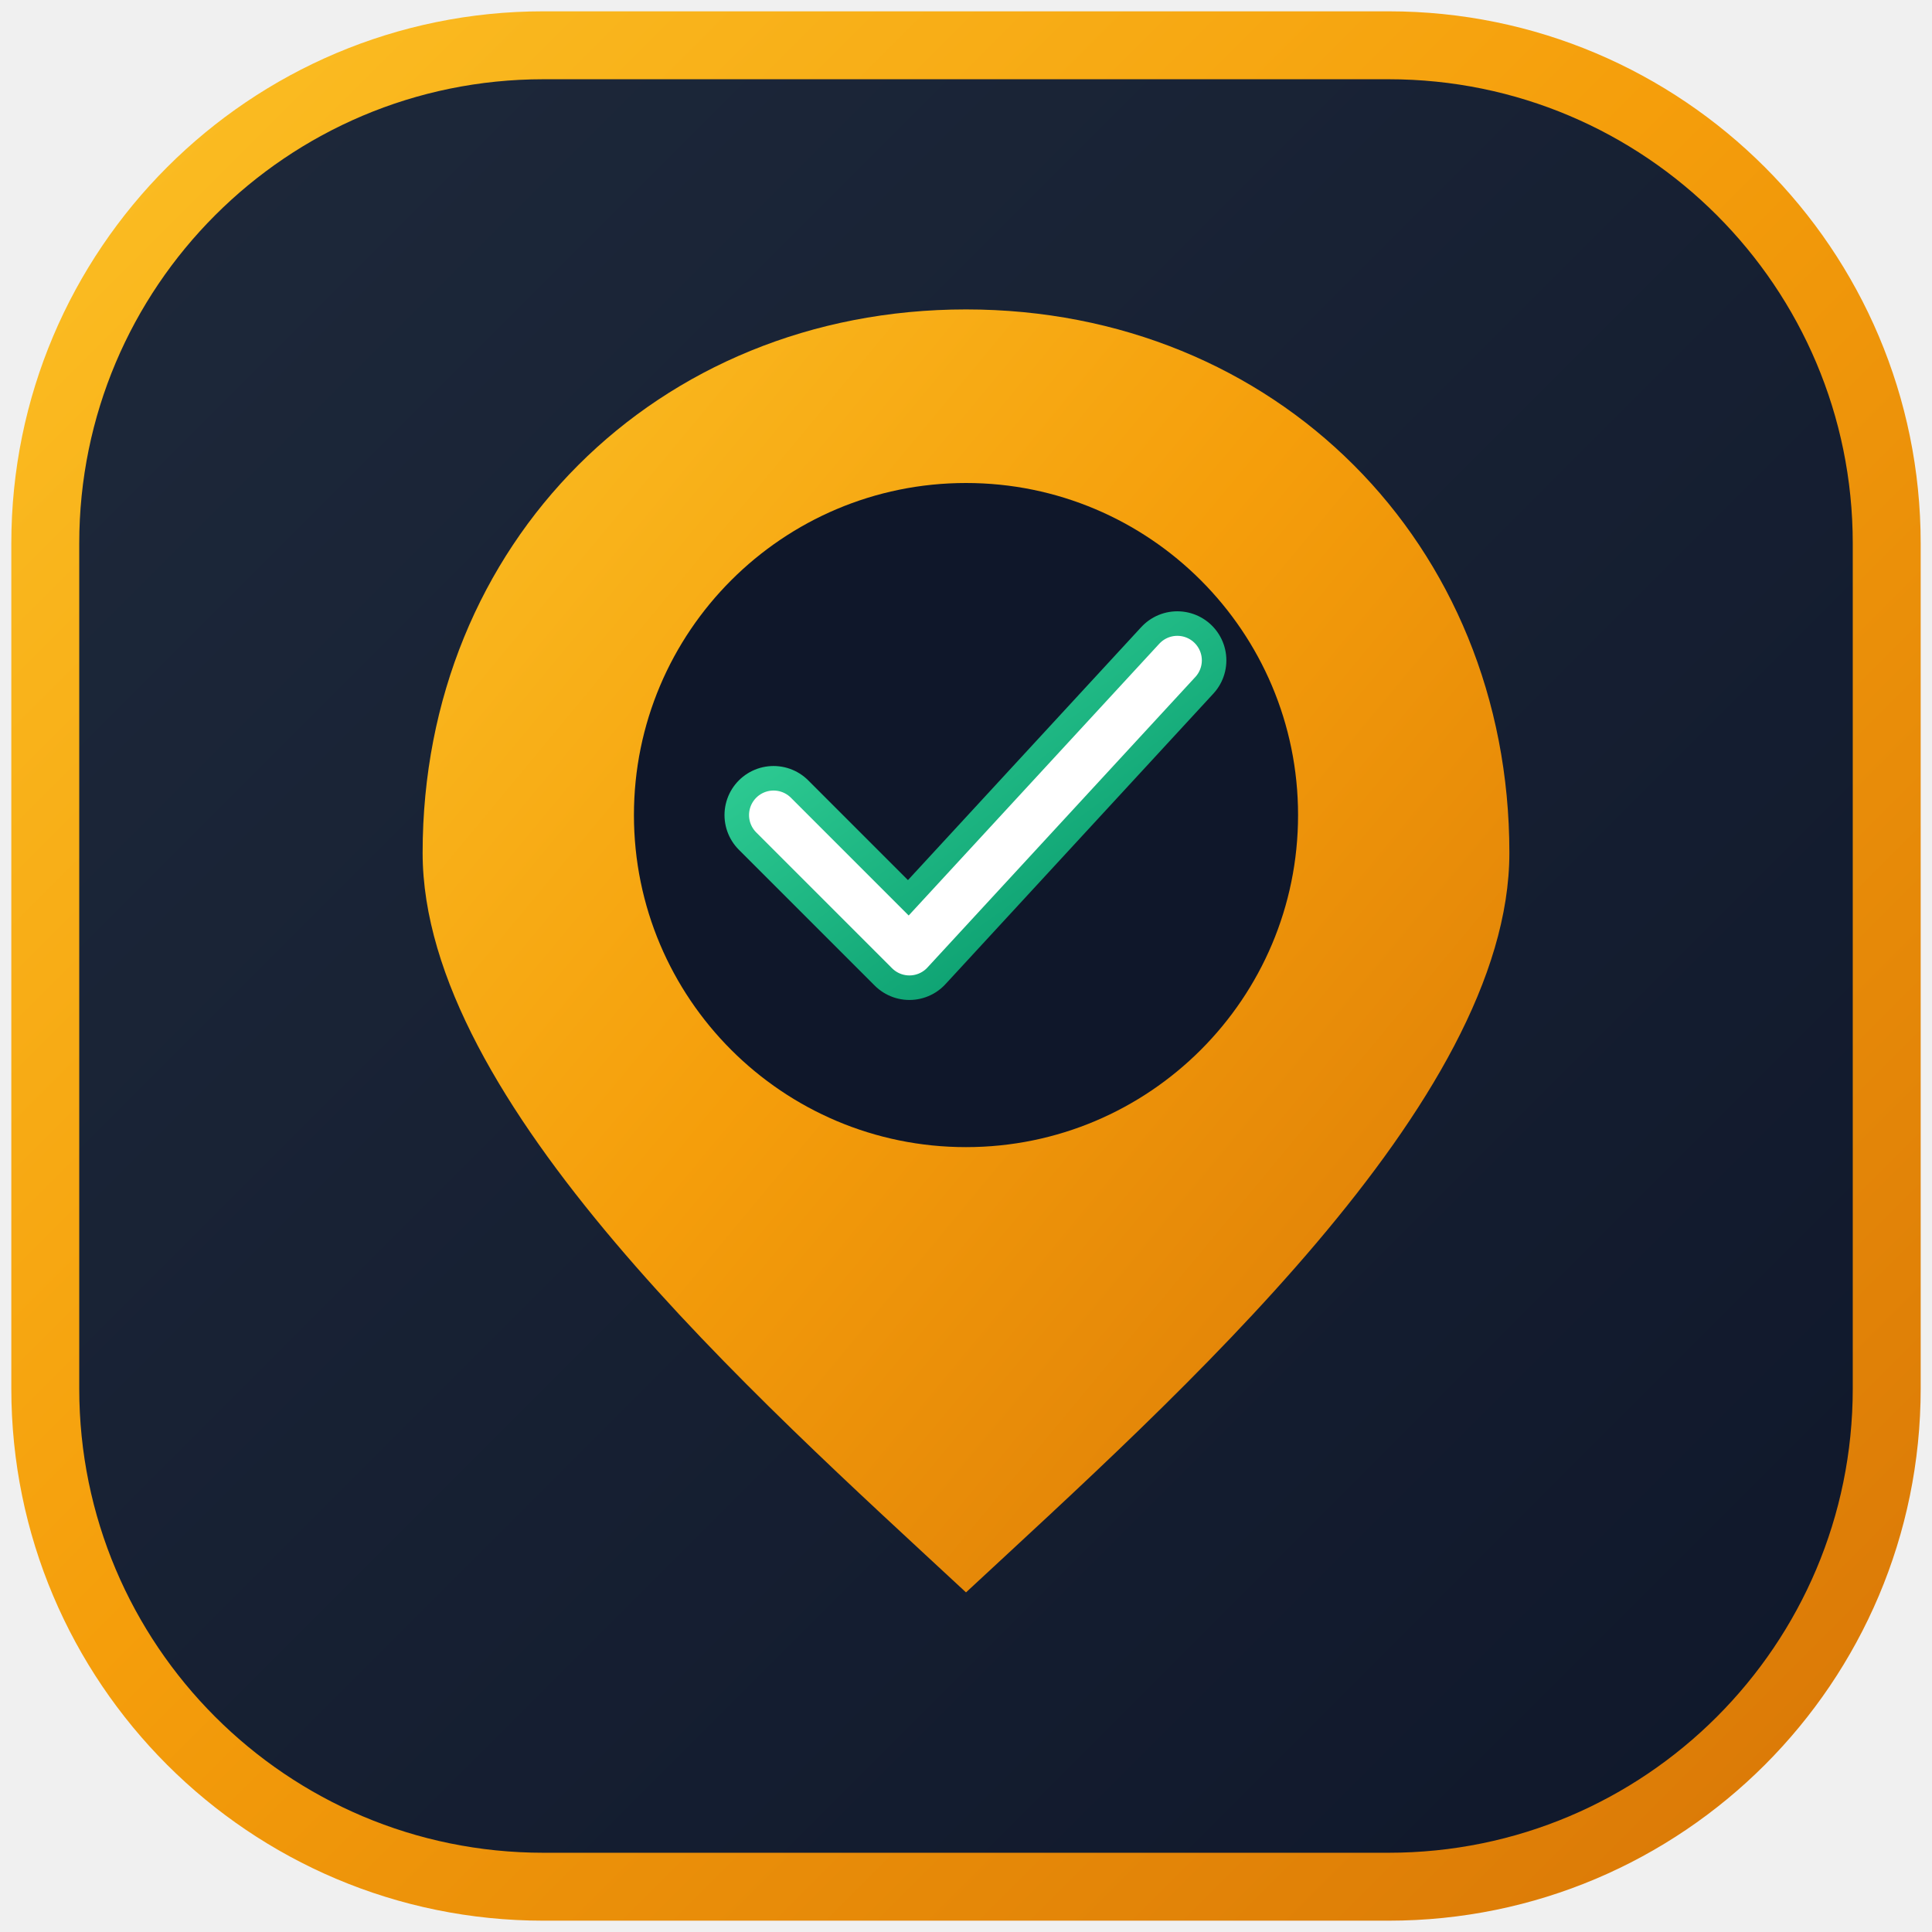
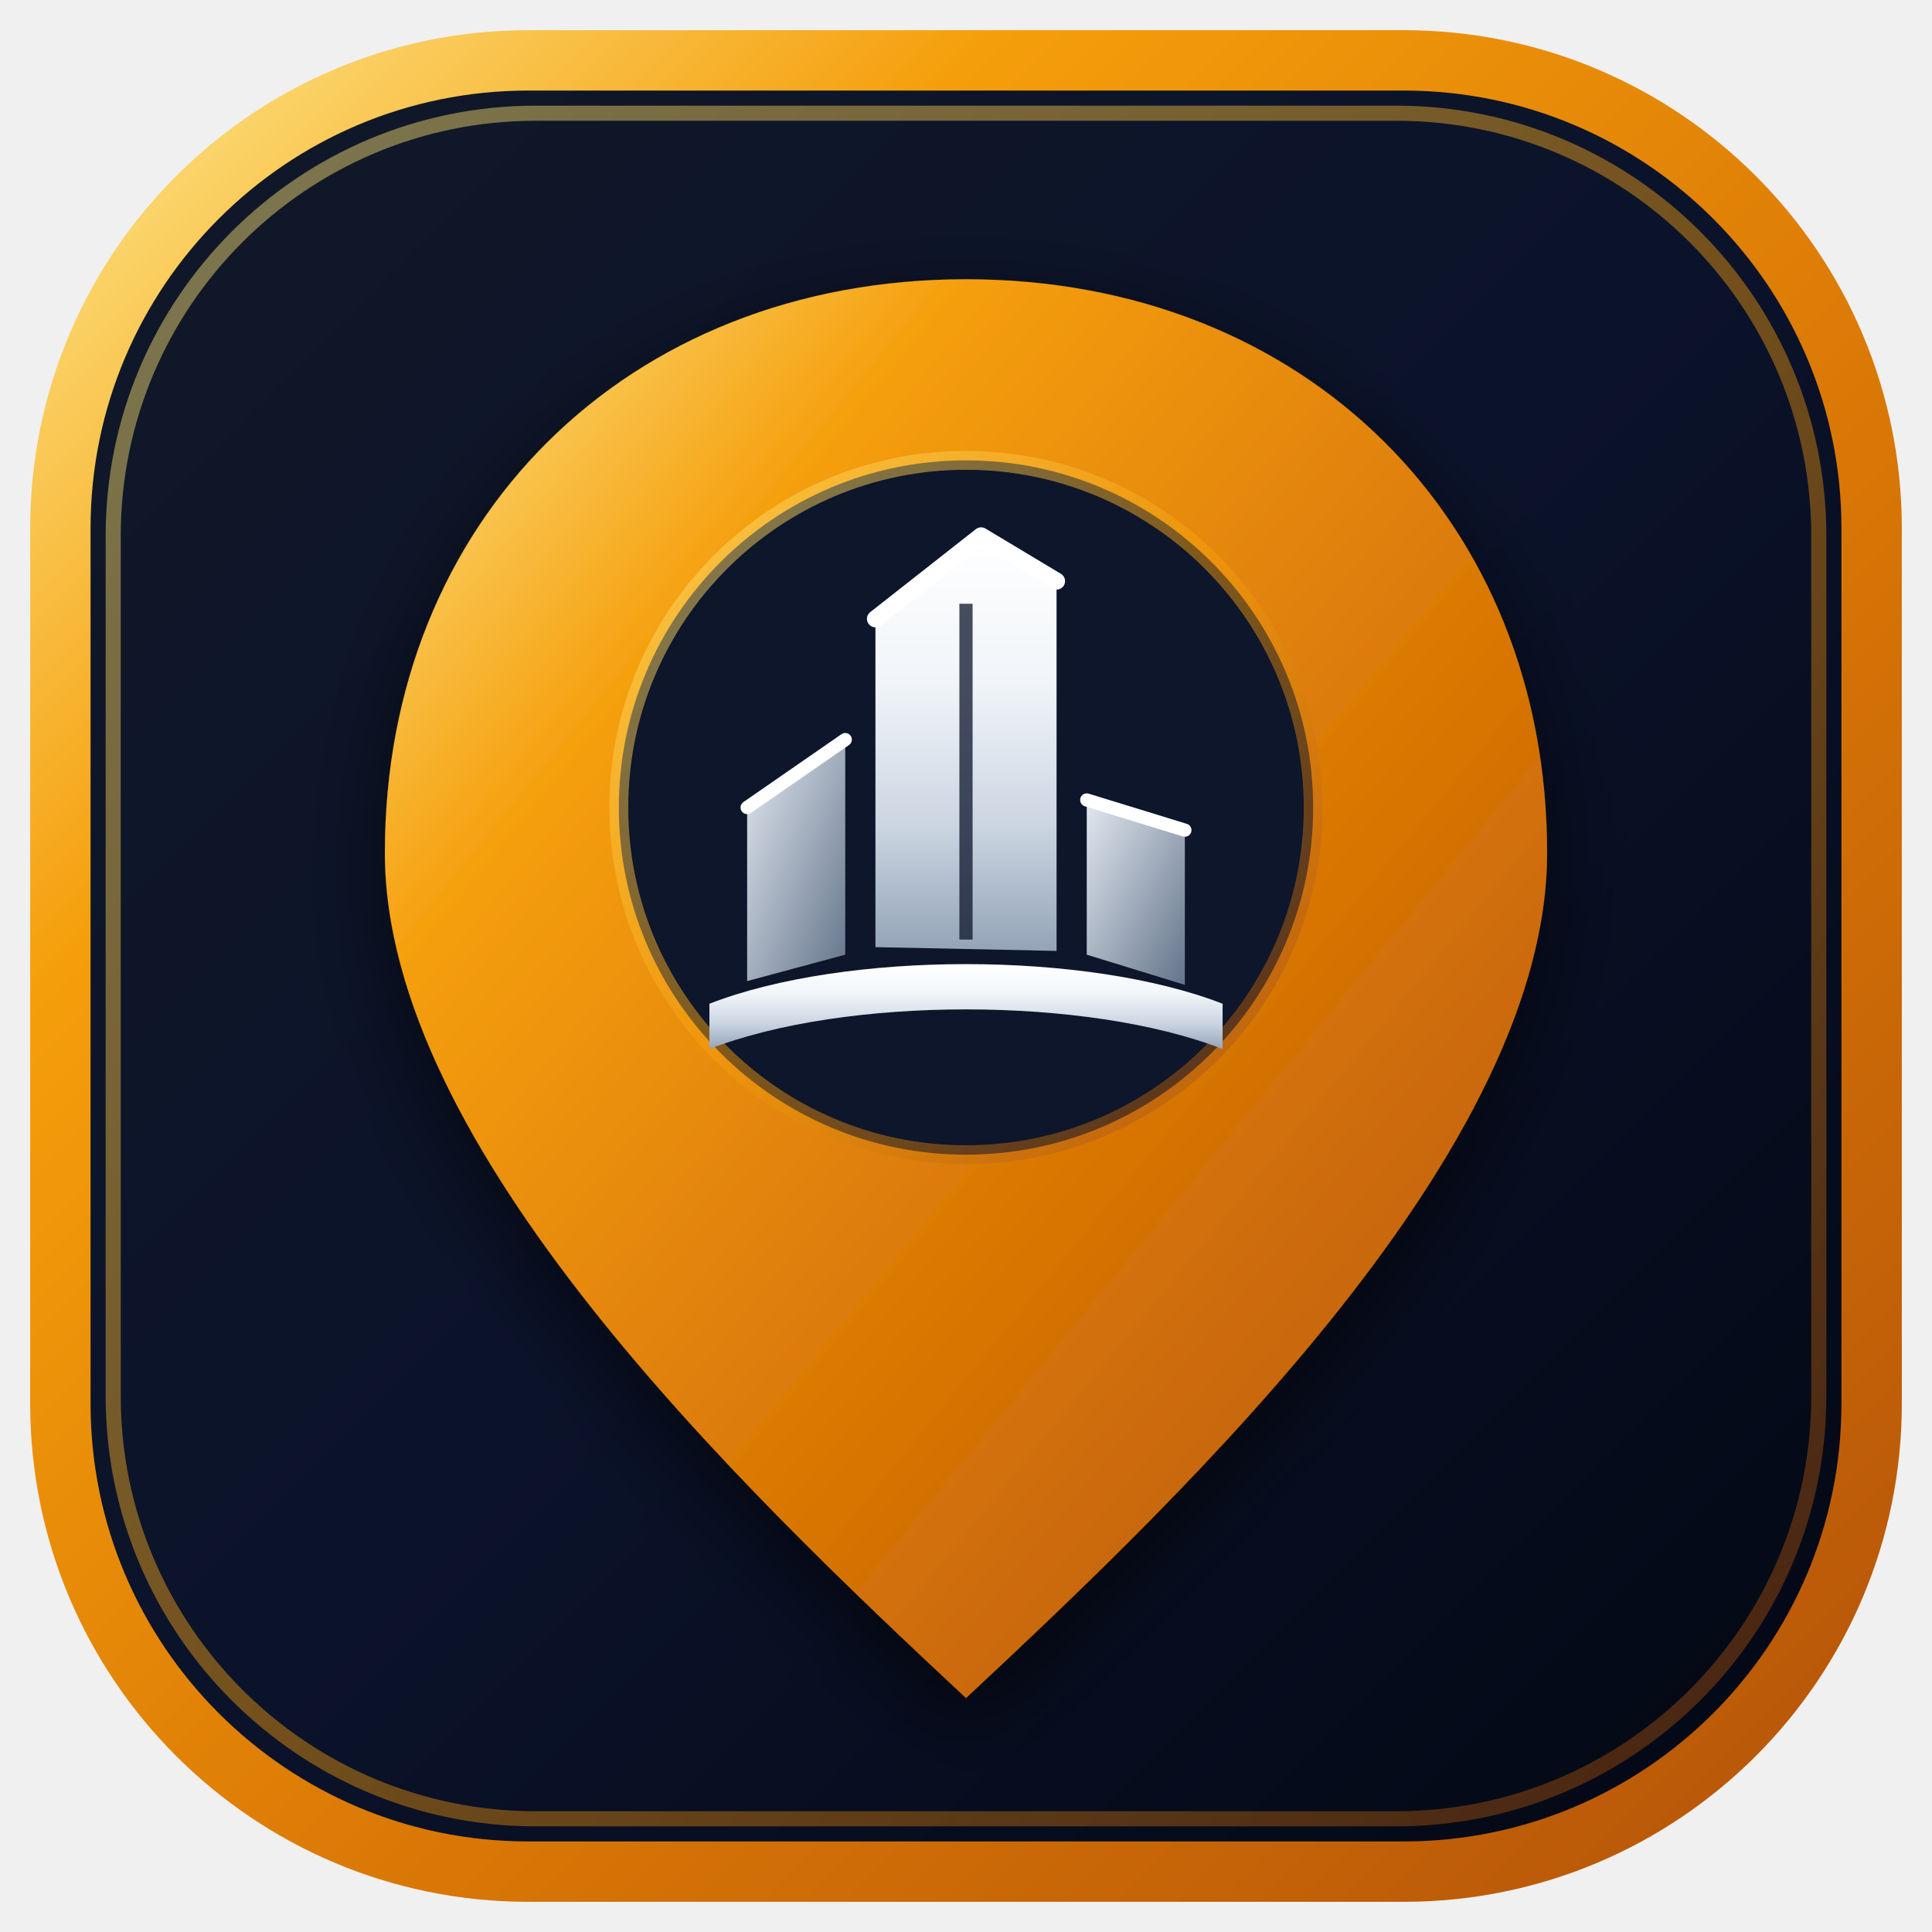
<svg xmlns="http://www.w3.org/2000/svg" viewBox="0 0 512 512" width="512" height="512">
  <defs>
-     <linearGradient id="dalelakAppAmber" x1="0%" y1="0%" x2="100%" y2="100%">
-       <stop offset="0%" stop-color="#FBBF24" />
-       <stop offset="45%" stop-color="#F59E0B" />
-       <stop offset="100%" stop-color="#D97706" />
+     <linearGradient id="dalelakGold" x1="0%" y1="0%" x2="100%" y2="100%">
+       <stop offset="0%" stop-color="#FDE68A" />
+       <stop offset="25%" stop-color="#F59E0B" />
+       <stop offset="60%" stop-color="#D97706" />
+       <stop offset="100%" stop-color="#B45309" />
    </linearGradient>
-     <linearGradient id="dalelakAppEmerald" x1="0%" y1="0%" x2="100%" y2="100%">
-       <stop offset="0%" stop-color="#34D399" />
-       <stop offset="100%" stop-color="#059669" />
+     <linearGradient id="dalelakGoldGlow" x1="0%" y1="0%" x2="100%" y2="100%">
+       <stop offset="0%" stop-color="#FEF08A" />
+       <stop offset="50%" stop-color="#F59E0B" />
+       <stop offset="100%" stop-color="#92400E" />
    </linearGradient>
-     <linearGradient id="dalelakAppDark" x1="0%" y1="0%" x2="100%" y2="100%">
-       <stop offset="0%" stop-color="#1E293B" />
-       <stop offset="100%" stop-color="#0F172A" />
+     <linearGradient id="dalelakPlatinum" x1="0%" y1="0%" x2="0%" y2="100%">
+       <stop offset="0%" stop-color="#FFFFFF" />
+       <stop offset="35%" stop-color="#F1F5F9" />
+       <stop offset="70%" stop-color="#CBD5E1" />
+       <stop offset="100%" stop-color="#94A3B8" />
    </linearGradient>
+     <linearGradient id="dalelakSilverTone" x1="0%" y1="0%" x2="100%" y2="100%">
+       <stop offset="0%" stop-color="#E2E8F0" />
+       <stop offset="100%" stop-color="#64748B" />
+     </linearGradient>
+     <linearGradient id="dalelakDarkBase" x1="0%" y1="0%" x2="100%" y2="100%">
+       <stop offset="0%" stop-color="#111827" />
+       <stop offset="50%" stop-color="#0B132B" />
+       <stop offset="100%" stop-color="#030712" />
+     </linearGradient>
+     <filter id="goldDropShadow" x="-10%" y="-10%" width="120%" height="120%">
+       <feDropShadow dx="0" dy="8" stdDeviation="12" flood-color="#000000" flood-opacity="0.6" />
+     </filter>
  </defs>
-   <rect x="12" y="12" width="488" height="488" rx="132" fill="url(#dalelakAppDark)" />
-   <rect x="12" y="12" width="488" height="488" rx="132" fill="none" stroke="url(#dalelakAppAmber)" stroke-width="18" />
-   <path d="M256 82 C174 82 112 144 112 226 C112 292 200 370 256 422 C312 370 400 292 400 226 C400 144 338 82 256 82 Z" fill="url(#dalelakAppAmber)" />
-   <circle cx="256" cy="216" r="88" fill="#0F172A" />
-   <path d="M205 216 L241 252 L312 175" stroke="url(#dalelakAppEmerald)" stroke-width="26" stroke-linecap="round" stroke-linejoin="round" fill="none" />
-   <path d="M205 216 L241 252 L312 175" stroke="#FFFFFF" stroke-width="13" stroke-linecap="round" stroke-linejoin="round" fill="none" />
+   <rect x="16" y="16" width="480" height="480" rx="124" fill="url(#dalelakDarkBase)" />
+   <rect x="16" y="16" width="480" height="480" rx="124" fill="none" stroke="url(#dalelakGold)" stroke-width="16" />
+   <rect x="30" y="30" width="452" height="452" rx="112" fill="none" stroke="url(#dalelakGoldGlow)" stroke-width="4" opacity="0.45" />
+   <g filter="url(#goldDropShadow)">
+     <path d="M256 74 C166 74 102 138 102 226 C102 304 196 394 256 450 C316 394 410 304 410 226 C410 138 346 74 256 74 Z" fill="url(#dalelakGold)" />
+     <circle cx="256" cy="214" r="92" fill="#0B132B" />
+     <circle cx="256" cy="214" r="92" fill="none" stroke="url(#dalelakGoldGlow)" stroke-width="5" opacity="0.5" />
+   </g>
+   <g id="skyline-buildings">
+     <path d="M188 266 C224 252 288 252 324 266 L324 278 C288 264 224 264 188 278 Z" fill="url(#dalelakPlatinum)" />
+     <path d="M198 260 L198 214 L224 196 L224 253 Z" fill="url(#dalelakSilverTone)" />
+     <path d="M224 196 L198 214" stroke="#FFFFFF" stroke-width="3.5" stroke-linecap="round" />
+     <path d="M232 251 L232 164 L260 142 L280 154 L280 252 Z" fill="url(#dalelakPlatinum)" />
+     <path d="M232 164 L260 142 L280 154" stroke="#FFFFFF" stroke-width="4.5" stroke-linecap="round" stroke-linejoin="round" fill="none" />
+     <line x1="256" y1="160" x2="256" y2="249" stroke="#0B132B" stroke-width="3.5" opacity="0.75" />
+     <path d="M288 253 L288 212 L314 220 L314 261 Z" fill="url(#dalelakSilverTone)" />
+     <path d="M288 212 L314 220" stroke="#FFFFFF" stroke-width="3.5" stroke-linecap="round" />
+   </g>
</svg>
